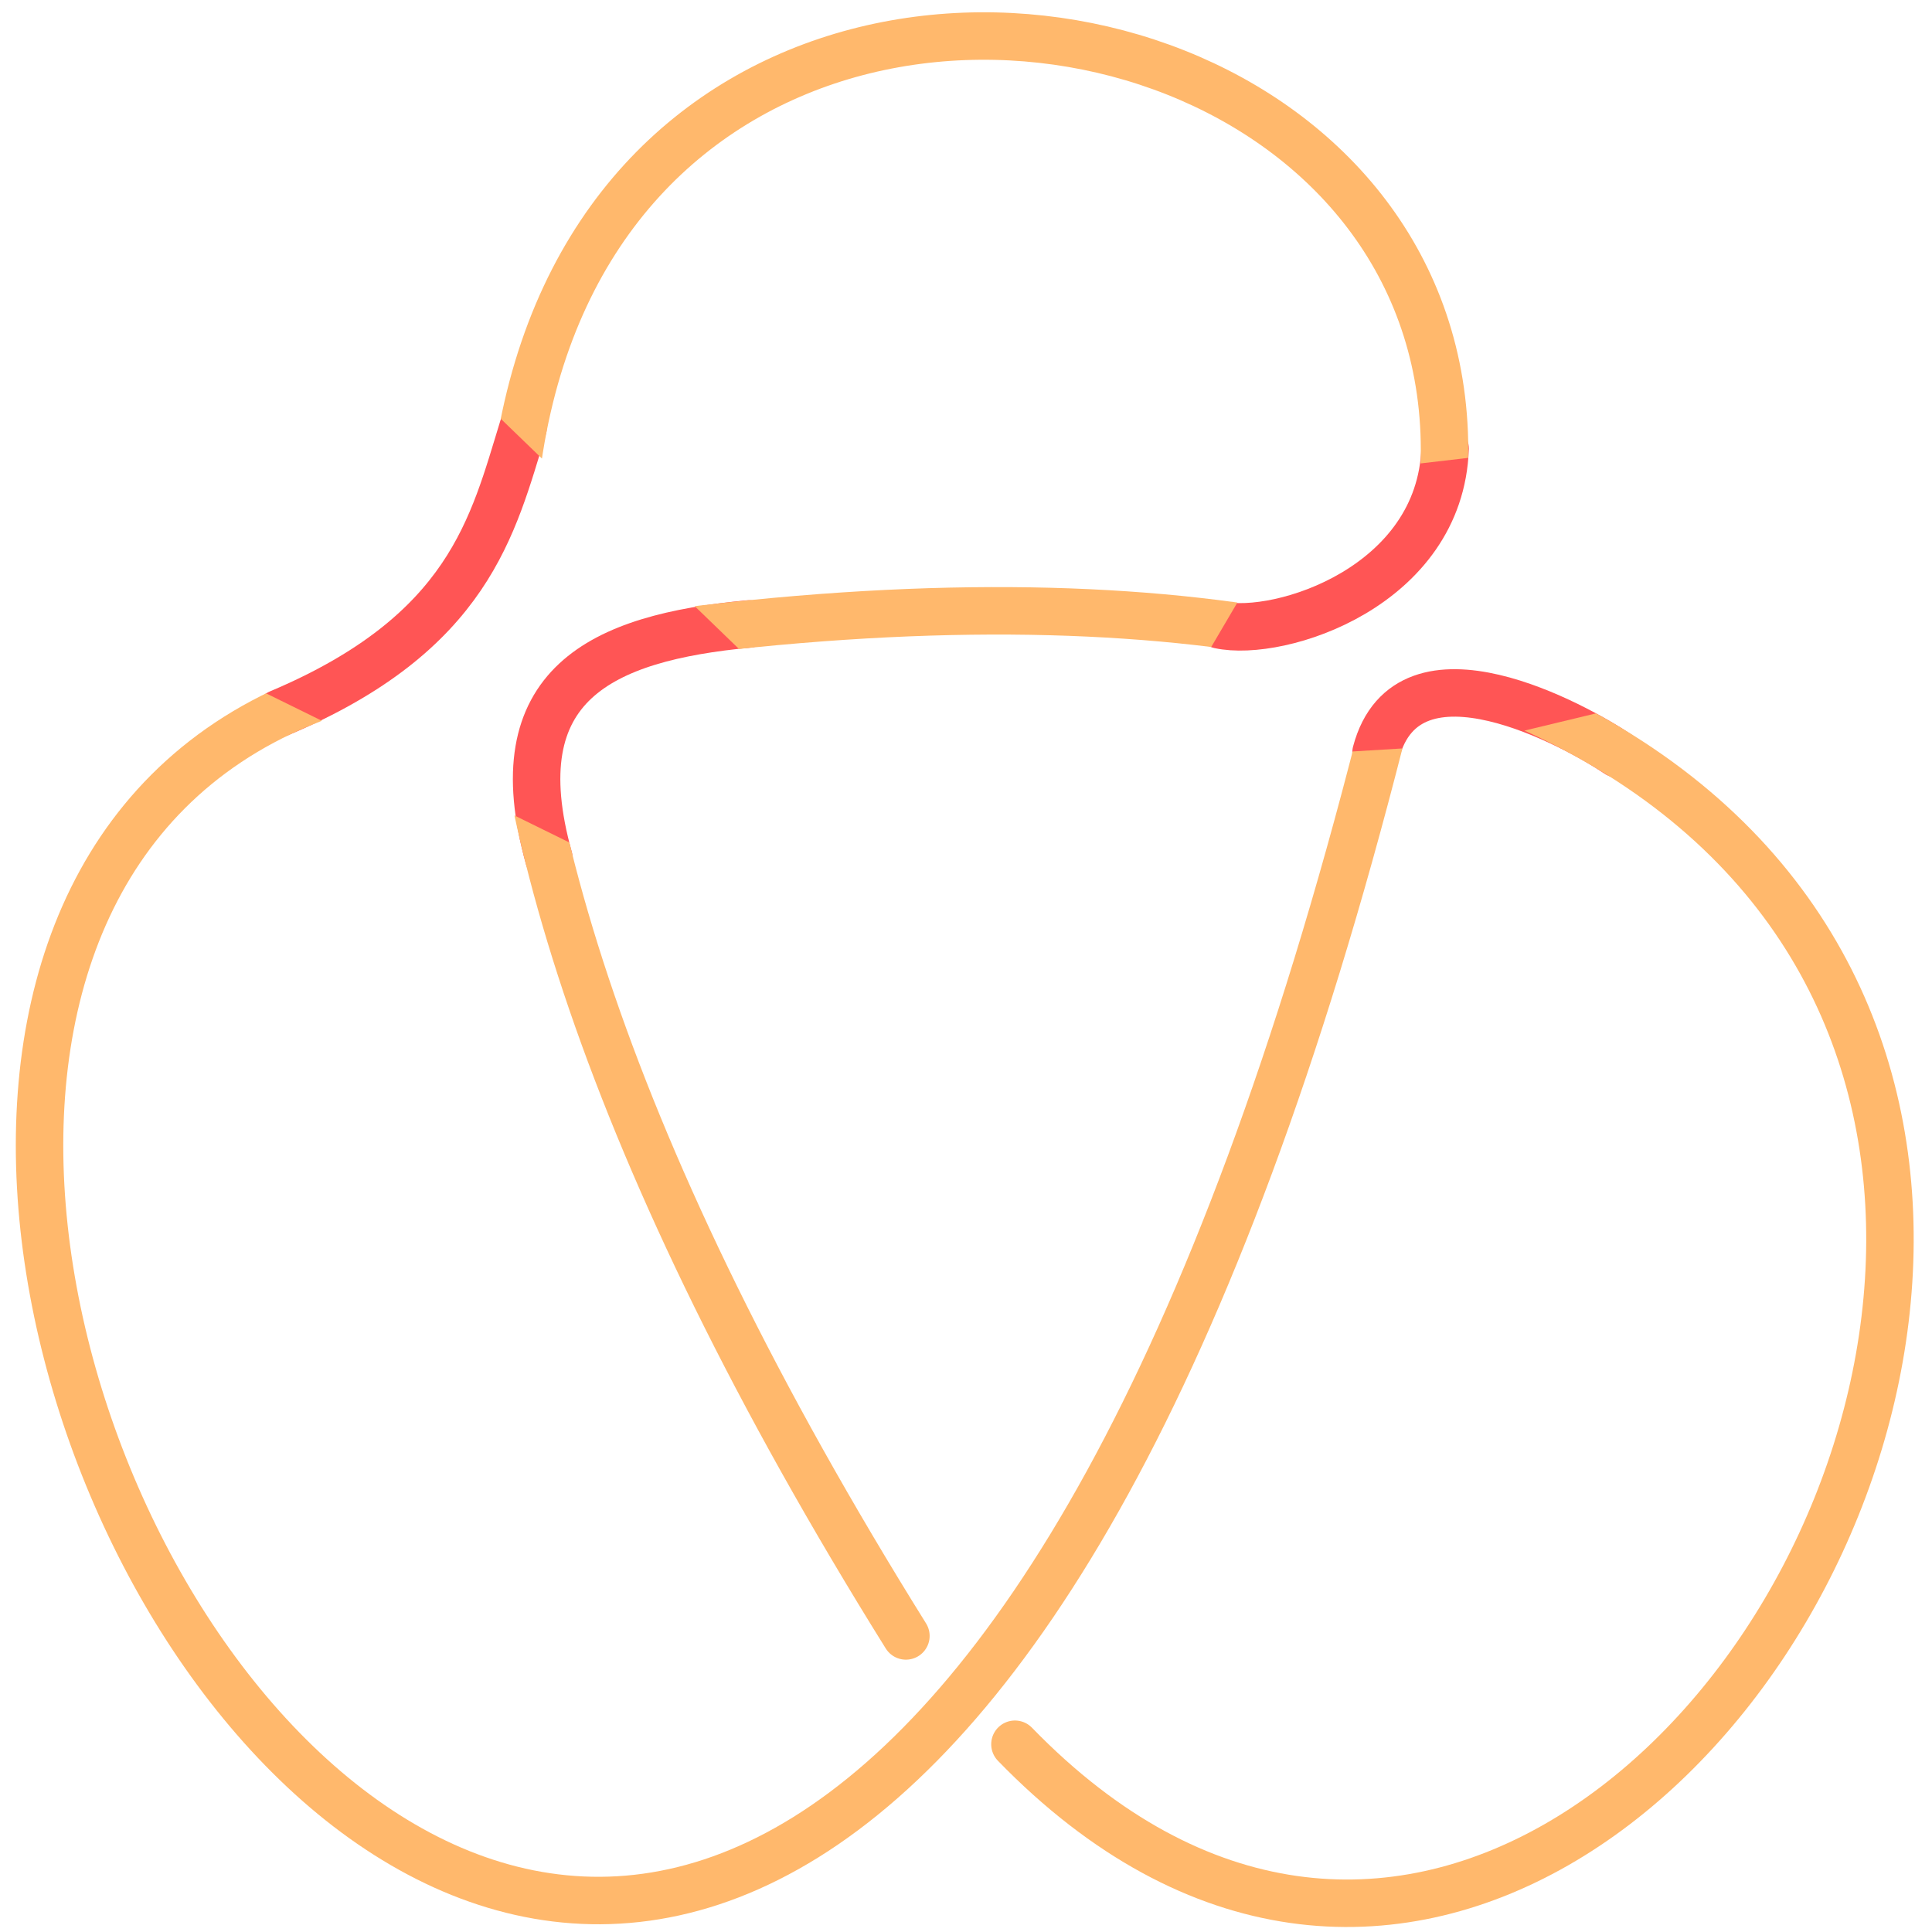
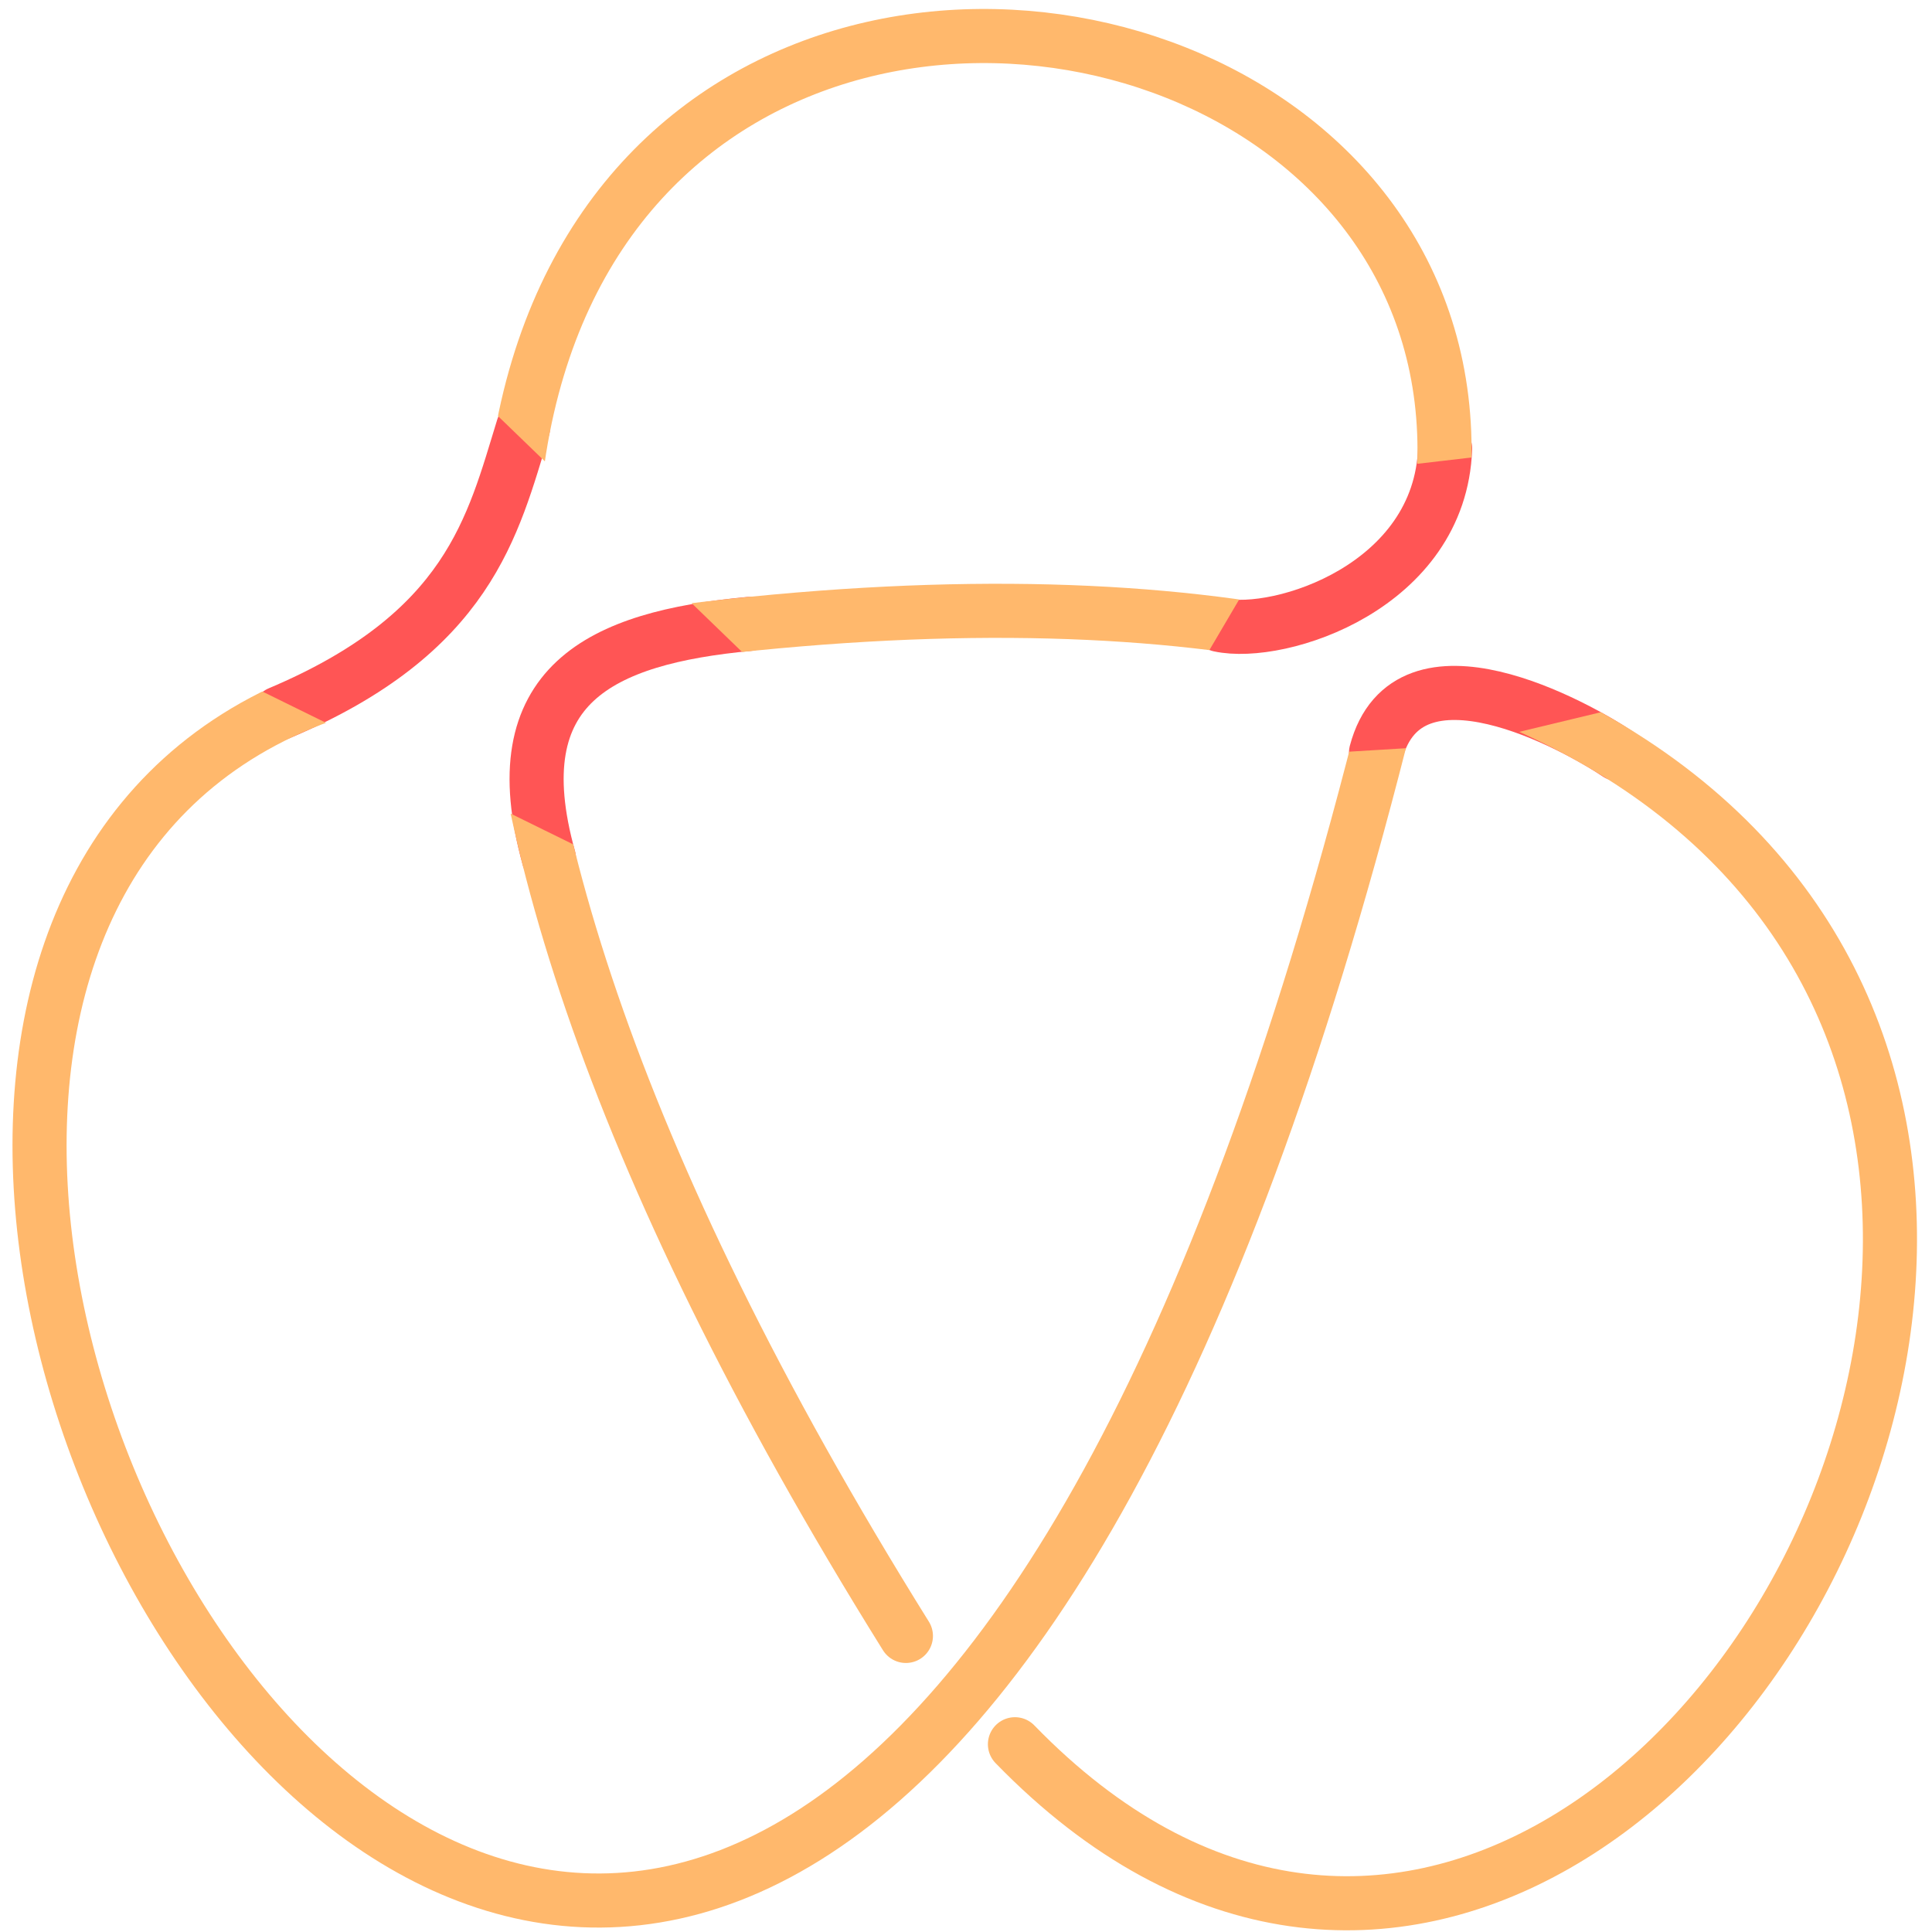
<svg xmlns="http://www.w3.org/2000/svg" xmlns:ns1="http://vectornator.io" height="100%" stroke-miterlimit="10" style="fill-rule:nonzero;clip-rule:evenodd;stroke-linecap:round;stroke-linejoin:round;" version="1.1" viewBox="0 0 1000 1000" width="100%" xml:space="preserve">
  <defs />
  <clipPath id="ArtboardFrame">
    <rect height="1000" width="1000" x="0" y="0" />
  </clipPath>
  <g clip-path="url(#ArtboardFrame)" id="Layer-1" ns1:layerName="Layer 1">
-     <path d="M387.653 322.947C311.176 330.165 259.019 354.123 284.1 444.149" fill="none" opacity="1" stroke="#ff5555" stroke-linecap="round" stroke-linejoin="round" stroke-width="24.57" />
-     <path d="M631.197 323.446C662.568 330.202 745.473 303.564 747.986 232.171" fill="none" opacity="1" stroke="#ff5555" stroke-linecap="round" stroke-linejoin="round" stroke-width="24.57" />
-     <path d="M270.732 221.336C255.055 272.193 243.027 327.621 144.512 369.175" fill="none" opacity="1" stroke="#ff5555" stroke-linecap="round" stroke-linejoin="round" stroke-width="24.57" />
-     <path d="M712.229 389.517C728.712 327.209 816.583 376.199 837.35 390.256" fill="none" opacity="1" stroke="#ff5555" stroke-linecap="round" stroke-linejoin="round" stroke-width="24.57" />
+     <path d="M387.653 322.947C311.176 330.165 259.019 354.123 284.1 444.149" fill="none" opacity="1" stroke="#ff5555" stroke-linecap="round" stroke-linejoin="round" stroke-width="28" />
+     <path d="M631.197 323.446C662.568 330.202 745.473 303.564 747.986 232.171" fill="none" opacity="1" stroke="#ff5555" stroke-linecap="round" stroke-linejoin="round" stroke-width="28" />
+     <path d="M270.732 221.336C255.055 272.193 243.027 327.621 144.512 369.175" fill="none" opacity="1" stroke="#ff5555" stroke-linecap="round" stroke-linejoin="round" stroke-width="28" />
+     <path d="M712.229 389.517C728.712 327.209 816.583 376.199 837.35 390.256" fill="none" opacity="1" stroke="#ff5555" stroke-linecap="round" stroke-linejoin="round" stroke-width="28" />
    <clipPath id="ClipPath">
      <path d="M678.954 246.428L591.211 395.591L759.035 385.372L950.078 339.435L1240.51 636.005L700.889 1161.58L-96.69 1127.36L-119.503 232.39L345.254 460.923L430.285 382.074L195.509 155.201L532.865-176.824L1052.97 202.884L678.954 246.428Z" />
    </clipPath>
    <g clip-path="url(#ClipPath)">
-       <path d="M738.563 299.681C852.762-130.445-154.031-152.399 468.895 846.757" fill="none" opacity="1" stroke="#ffb86c" stroke-linecap="round" stroke-linejoin="round" stroke-width="24.57" />
-       <path d="M714.579 382.06C374.474 1718.44-326.518 422.576 225.201 345.782" fill="none" opacity="1" stroke="#ffb86c" stroke-linecap="round" stroke-linejoin="round" stroke-width="24.57" />
-       <path d="M315.101 332.037C1411.76 171.475 902.086 1290.97 525.333 902.819" fill="none" opacity="1" stroke="#ffb86c" stroke-linecap="round" stroke-linejoin="round" stroke-width="24.57" />
+       <path d="M738.563 299.681C852.762-130.445-154.031-152.399 468.895 846.757" fill="none" opacity="1" stroke="#ffb86c" stroke-linecap="round" stroke-linejoin="round" stroke-width="28" />
+       <path d="M714.579 382.06C374.474 1718.44-326.518 422.576 225.201 345.782" fill="none" opacity="1" stroke="#ffb86c" stroke-linecap="round" stroke-linejoin="round" stroke-width="28" />
+       <path d="M315.101 332.037C1411.76 171.475 902.086 1290.97 525.333 902.819" fill="none" opacity="1" stroke="#ffb86c" stroke-linecap="round" stroke-linejoin="round" stroke-width="28" />
    </g>
  </g>
</svg>
